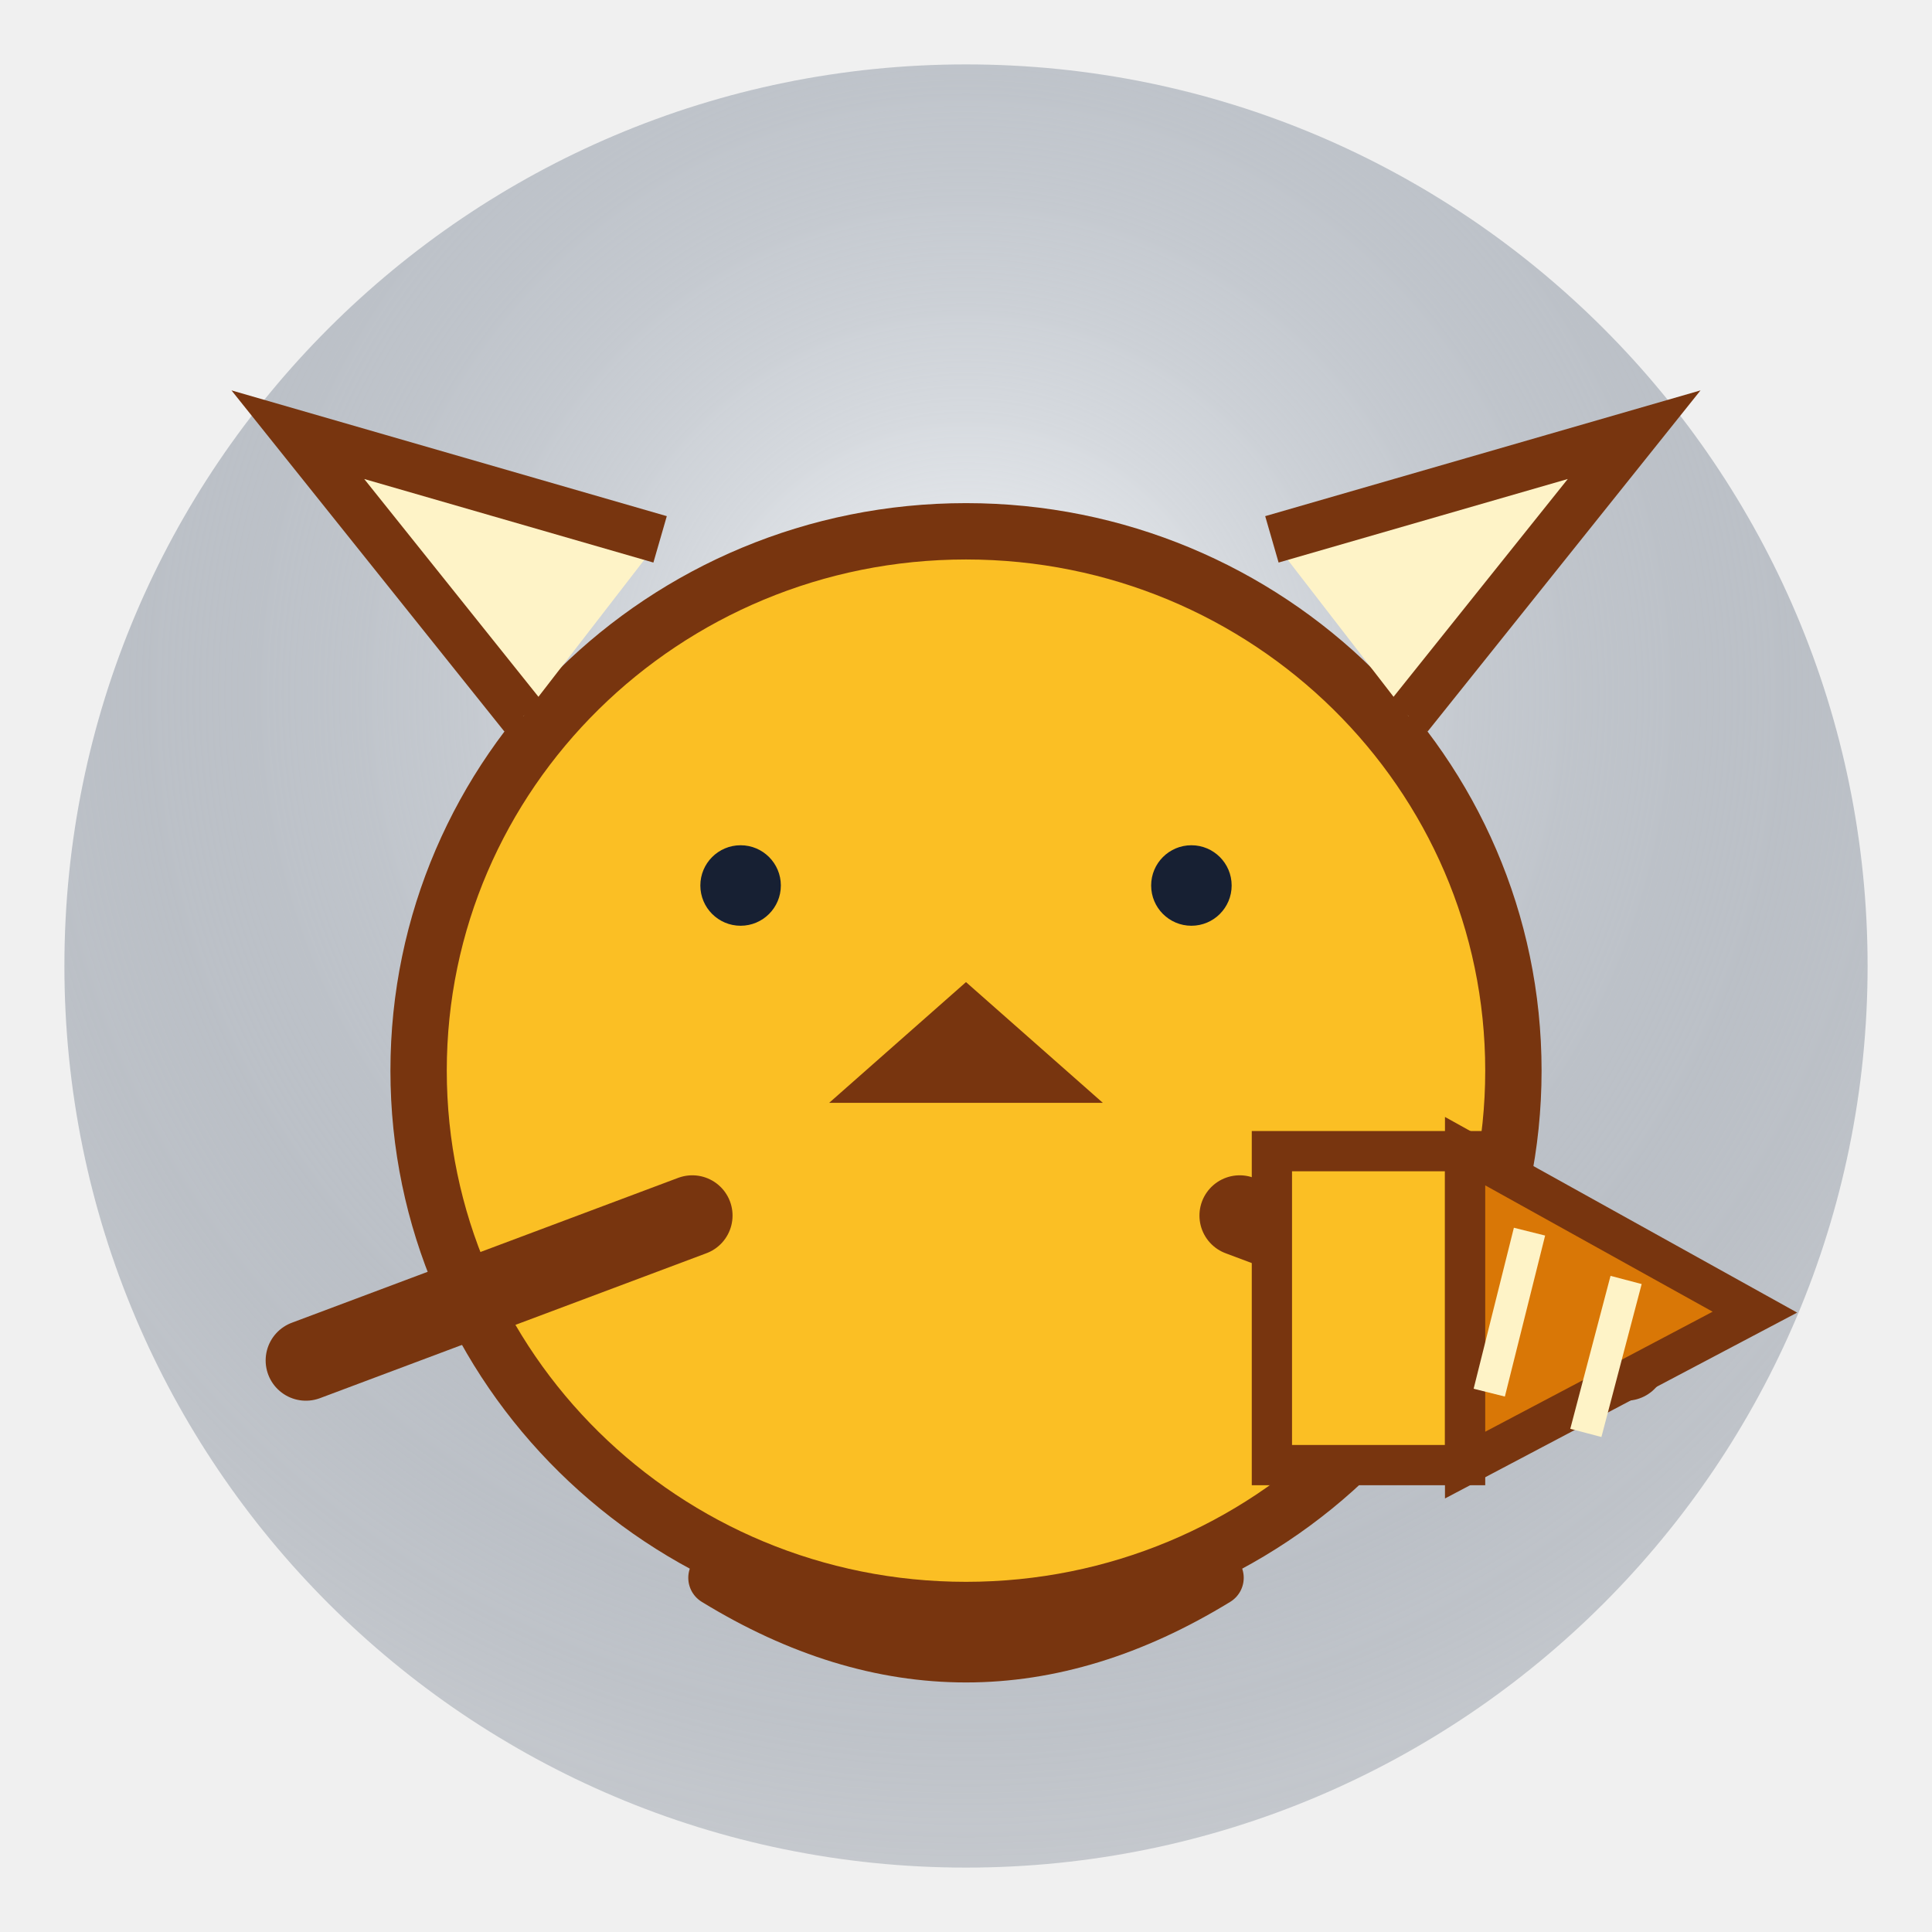
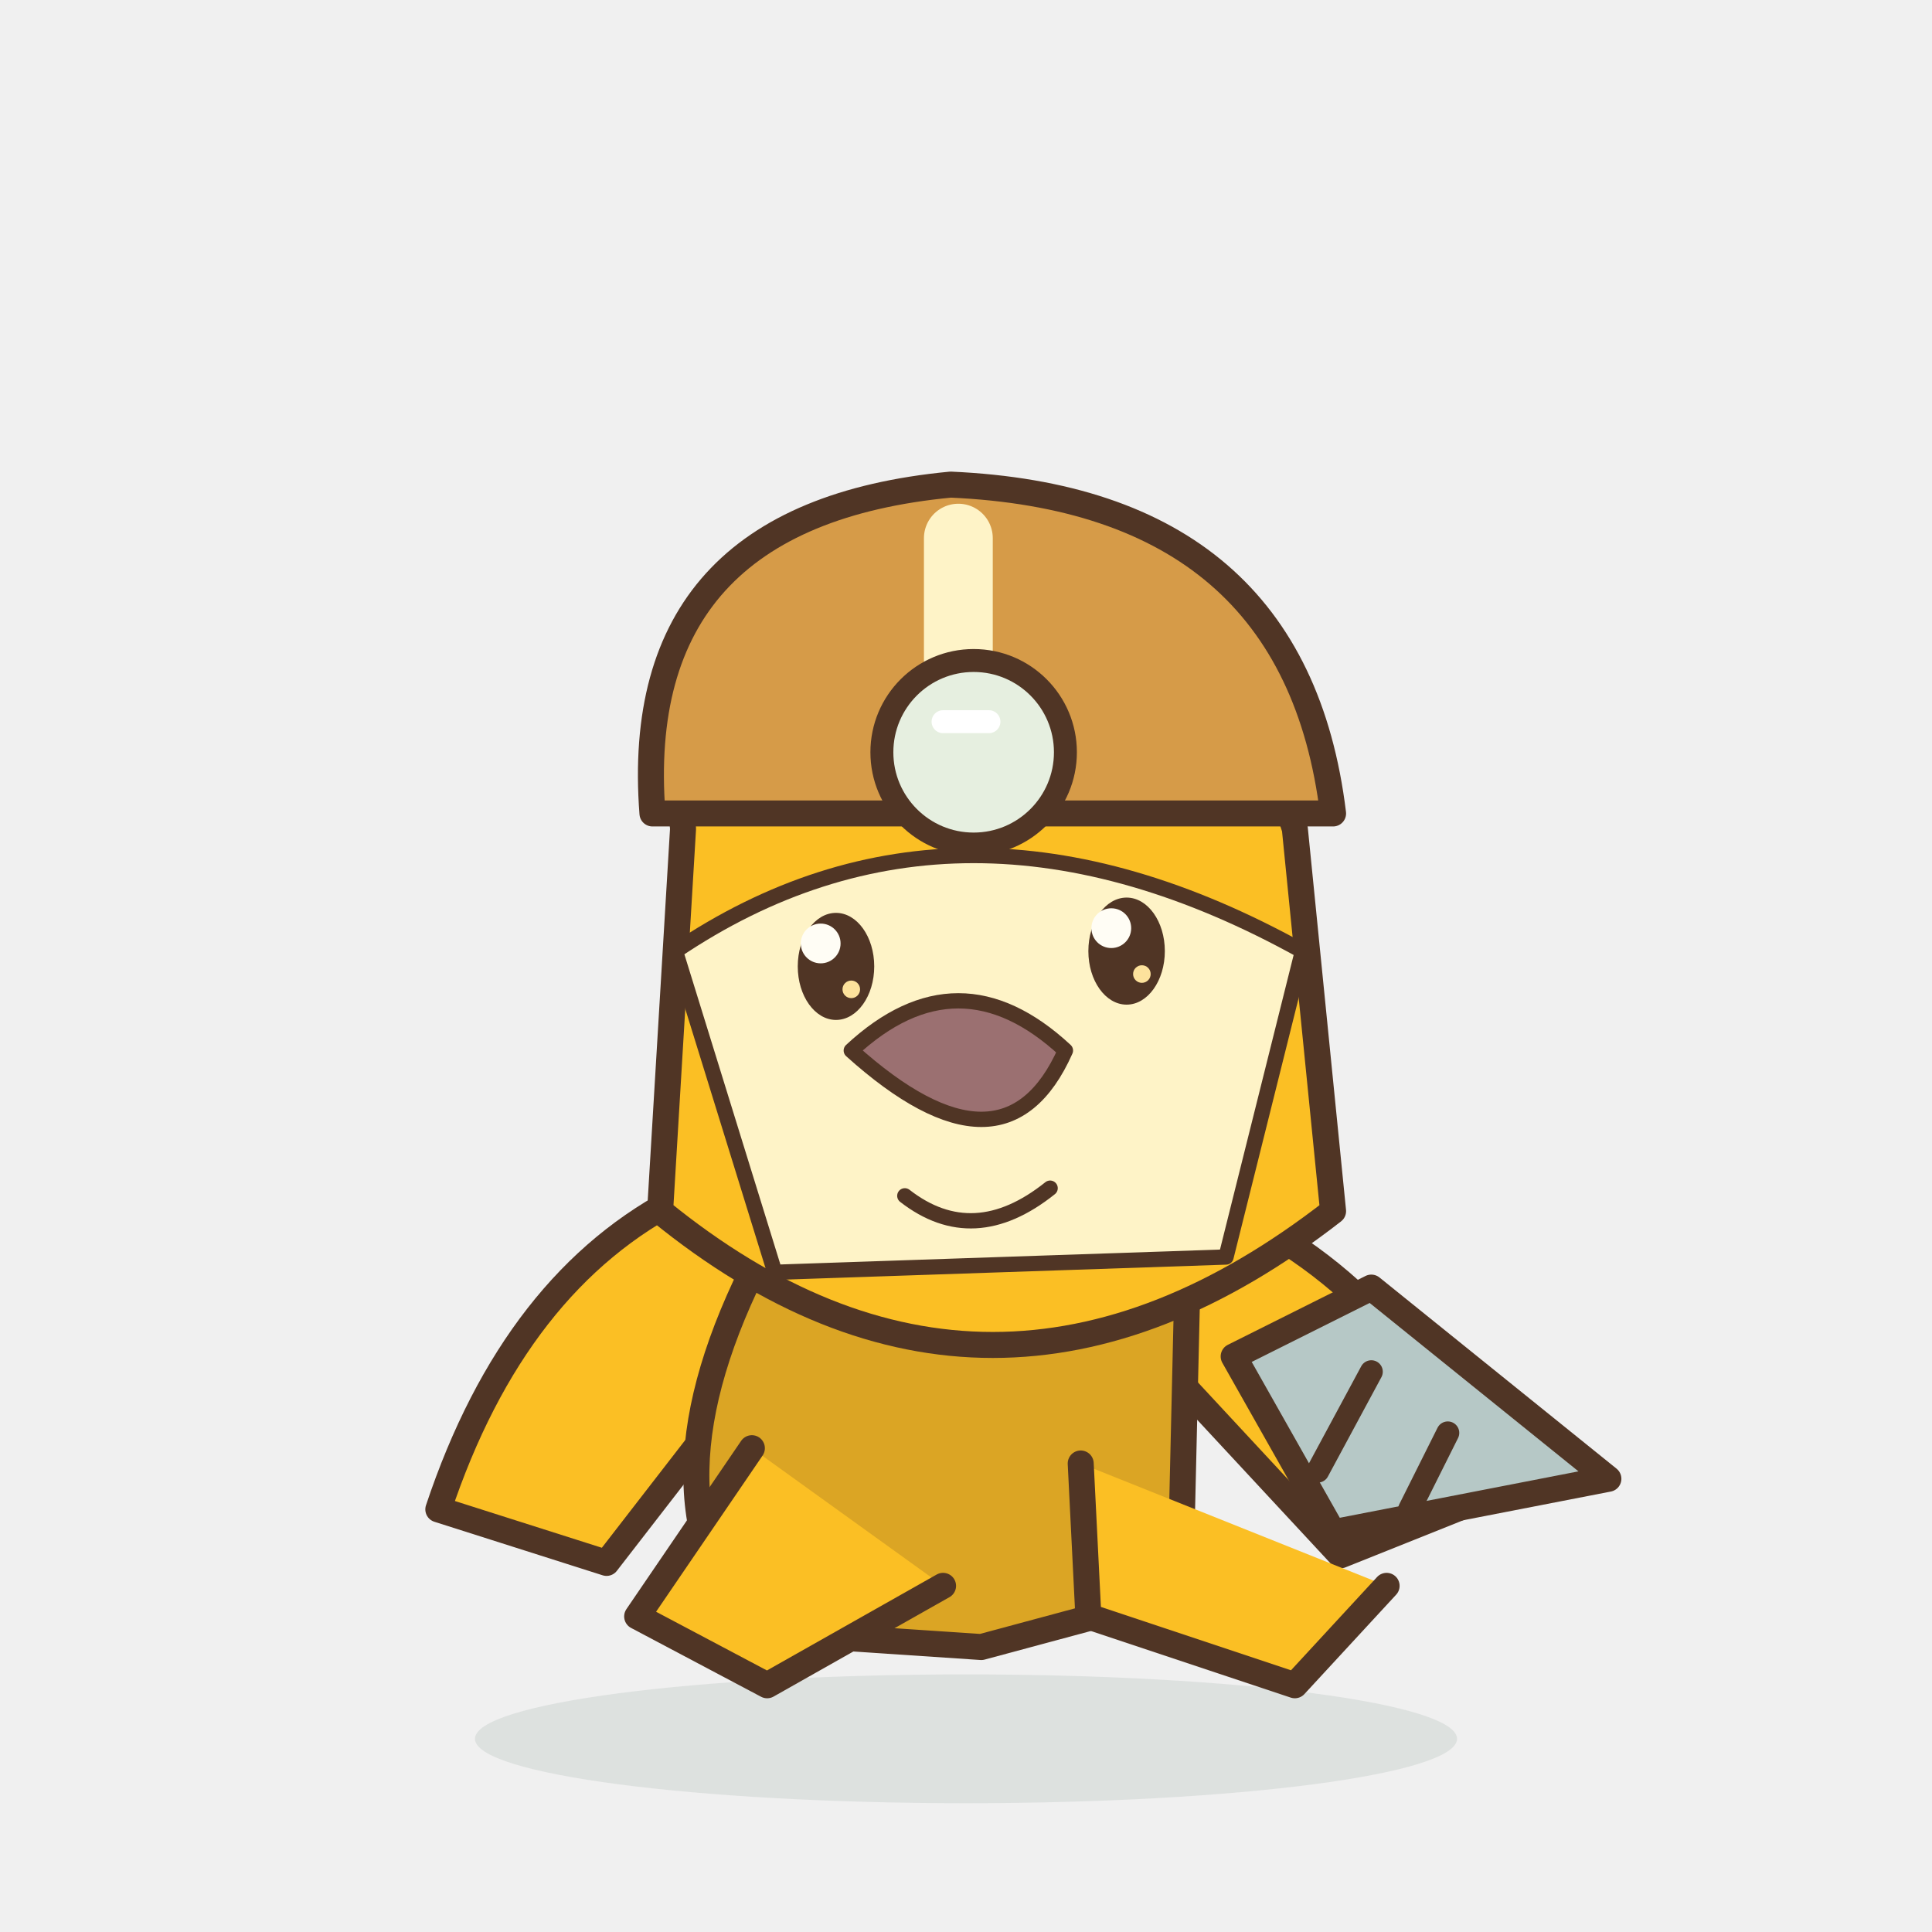
- <svg xmlns="http://www.w3.org/2000/svg" viewBox="0 0 240 240" role="img" aria-label="볼트두더">
-   <defs>
-     <radialGradient id="bg-s2_robot_drill_mole_1" cx="50%" cy="35%" r="70%">
-       <stop offset="0" stop-color="#f8fafc" />
-       <stop offset="1" stop-color="#475569" stop-opacity=".22" />
-     </radialGradient>
-   </defs>
-   <circle cx="120" cy="120" r="112" fill="url(#bg-s2_robot_drill_mole_1)" />
-   <g>
-     <ellipse cx="120" cy="133" rx="68" ry="67" fill="#fbbf24" stroke="#78350f" stroke-width="7" />
-     <path d="M65 89l-28-35 45 13M175 89l28-35-45 13" fill="#fef3c7" stroke="#78350f" stroke-width="6" />
-     <path d="M120 122l-17 15h34z" fill="#78350f" />
-     <circle cx="92" cy="110" r="5" fill="#172033" />
-     <circle cx="148" cy="110" r="5" fill="#172033" />
-     <path d="M86 151l-48 18M154 151l48 18" stroke="#78350f" stroke-width="10" stroke-linecap="round" />
-     <path d="M89 196q31 19 62 0" fill="none" stroke="#78350f" stroke-width="7" stroke-linecap="round" />
-     <path d="M158 143h24v39h-24z" fill="#fbbf24" stroke="#78350f" stroke-width="5" />
-     <path d="M182 143l36 20-36 19z" fill="#d97706" stroke="#78350f" stroke-width="5" />
-     <path d="M190 153l-5 20M202 159l-5 19" stroke="#fef3c7" stroke-width="4" />
+ <svg xmlns="http://www.w3.org/2000/svg" viewBox="0 0 240 240" class="s2-monster-svg hw-character" data-art-version="13.0.0" role="img" aria-label="볼트두더">
+   <ellipse cx="120" cy="216" rx="61" ry="8" fill="#385849" opacity=".10" />
+   <g class="hw-character-body" transform="translate(6 7) scale(.95)" stroke-linejoin="round" stroke-linecap="round">
+     <path d="M83 149q-22 11-32 41l22 7 24-31M150 149q26 10 39 39l-20 8-26-28" fill="#fbbf24" stroke="#503525" stroke-width="3.4" stroke-linejoin="round" stroke-linecap="round" />
+     <path d="M93 157q-16 31-1 49l30 2 26-7 1-43z" fill="#dba524" stroke="#503525" stroke-width="3.4" stroke-linejoin="round" stroke-linecap="round" />
+     <path d="M92 182l-15 22 17 9 23-13M135 184l1 20 27 9 12-13" fill="#fbbf24" stroke="#503525" stroke-width="3.4" stroke-linejoin="round" stroke-linecap="round" />
+     <path d="M83 101q-3-30 33-34 35-4 47 34l5 50q-45 35-88 0z" fill="#fbbf24" stroke="#503525" stroke-width="3.4" stroke-linejoin="round" stroke-linecap="round" />
+     <path d="M82 117q37-25 82 0l-10 40-59 2z" fill="#fef3c7" stroke="#503525" stroke-width="2" stroke-linejoin="round" stroke-linecap="round" />
+     <g class="hw-character-eye">
+       <ellipse cx="103" cy="119" rx="5" ry="7" fill="#503525" />
+       <circle cx="101" cy="116" r="2.6" fill="#fffdf5" />
+       <circle cx="105" cy="122" r="1.15" fill="#fde29c" />
+     </g>
+     <g class="hw-character-eye">
+       <ellipse cx="141" cy="117" rx="5" ry="7" fill="#503525" />
+       <circle cx="139" cy="114" r="2.6" fill="#fffdf5" />
+       <circle cx="143" cy="120" r="1.15" fill="#fde29c" />
+     </g>
+     <path d="M105 130q14-13 28 0-8 18-28 0z" fill="#9b7071" stroke="#503525" stroke-width="2" stroke-linejoin="round" stroke-linecap="round" />
+     <path d="M112 149q9 7 19-1" fill="none" stroke="#503525" stroke-width="2" stroke-linejoin="round" stroke-linecap="round" />
+     <path d="M79 99q-3-39 39-43 45 2 50 43z" fill="#d69b48" stroke="#503525" stroke-width="3.4" stroke-linejoin="round" stroke-linecap="round" />
+     <path d="M119 63v30" fill="none" stroke="#fef3c7" stroke-width="9" stroke-linejoin="round" stroke-linecap="round" />
+     <path d="M109 91a12 12 0 1 0 24 0a12 12 0 1 0 -24 0" fill="#e6efe0" stroke="#503525" stroke-width="3" stroke-linejoin="round" stroke-linecap="round" />
+     <path d="M117 87h6" fill="none" stroke="#ffffff" stroke-width="3" stroke-linejoin="round" stroke-linecap="round" />
+     <path d="M155 170l18-9 31 25-36 7z" fill="#b6c8c6" stroke="#503525" stroke-width="3.4" stroke-linejoin="round" stroke-linecap="round" />
+     <path d="M173 172l-7 13M183 180l-5 10" fill="none" stroke="#503525" stroke-width="3" stroke-linejoin="round" stroke-linecap="round" />
  </g>
</svg>
